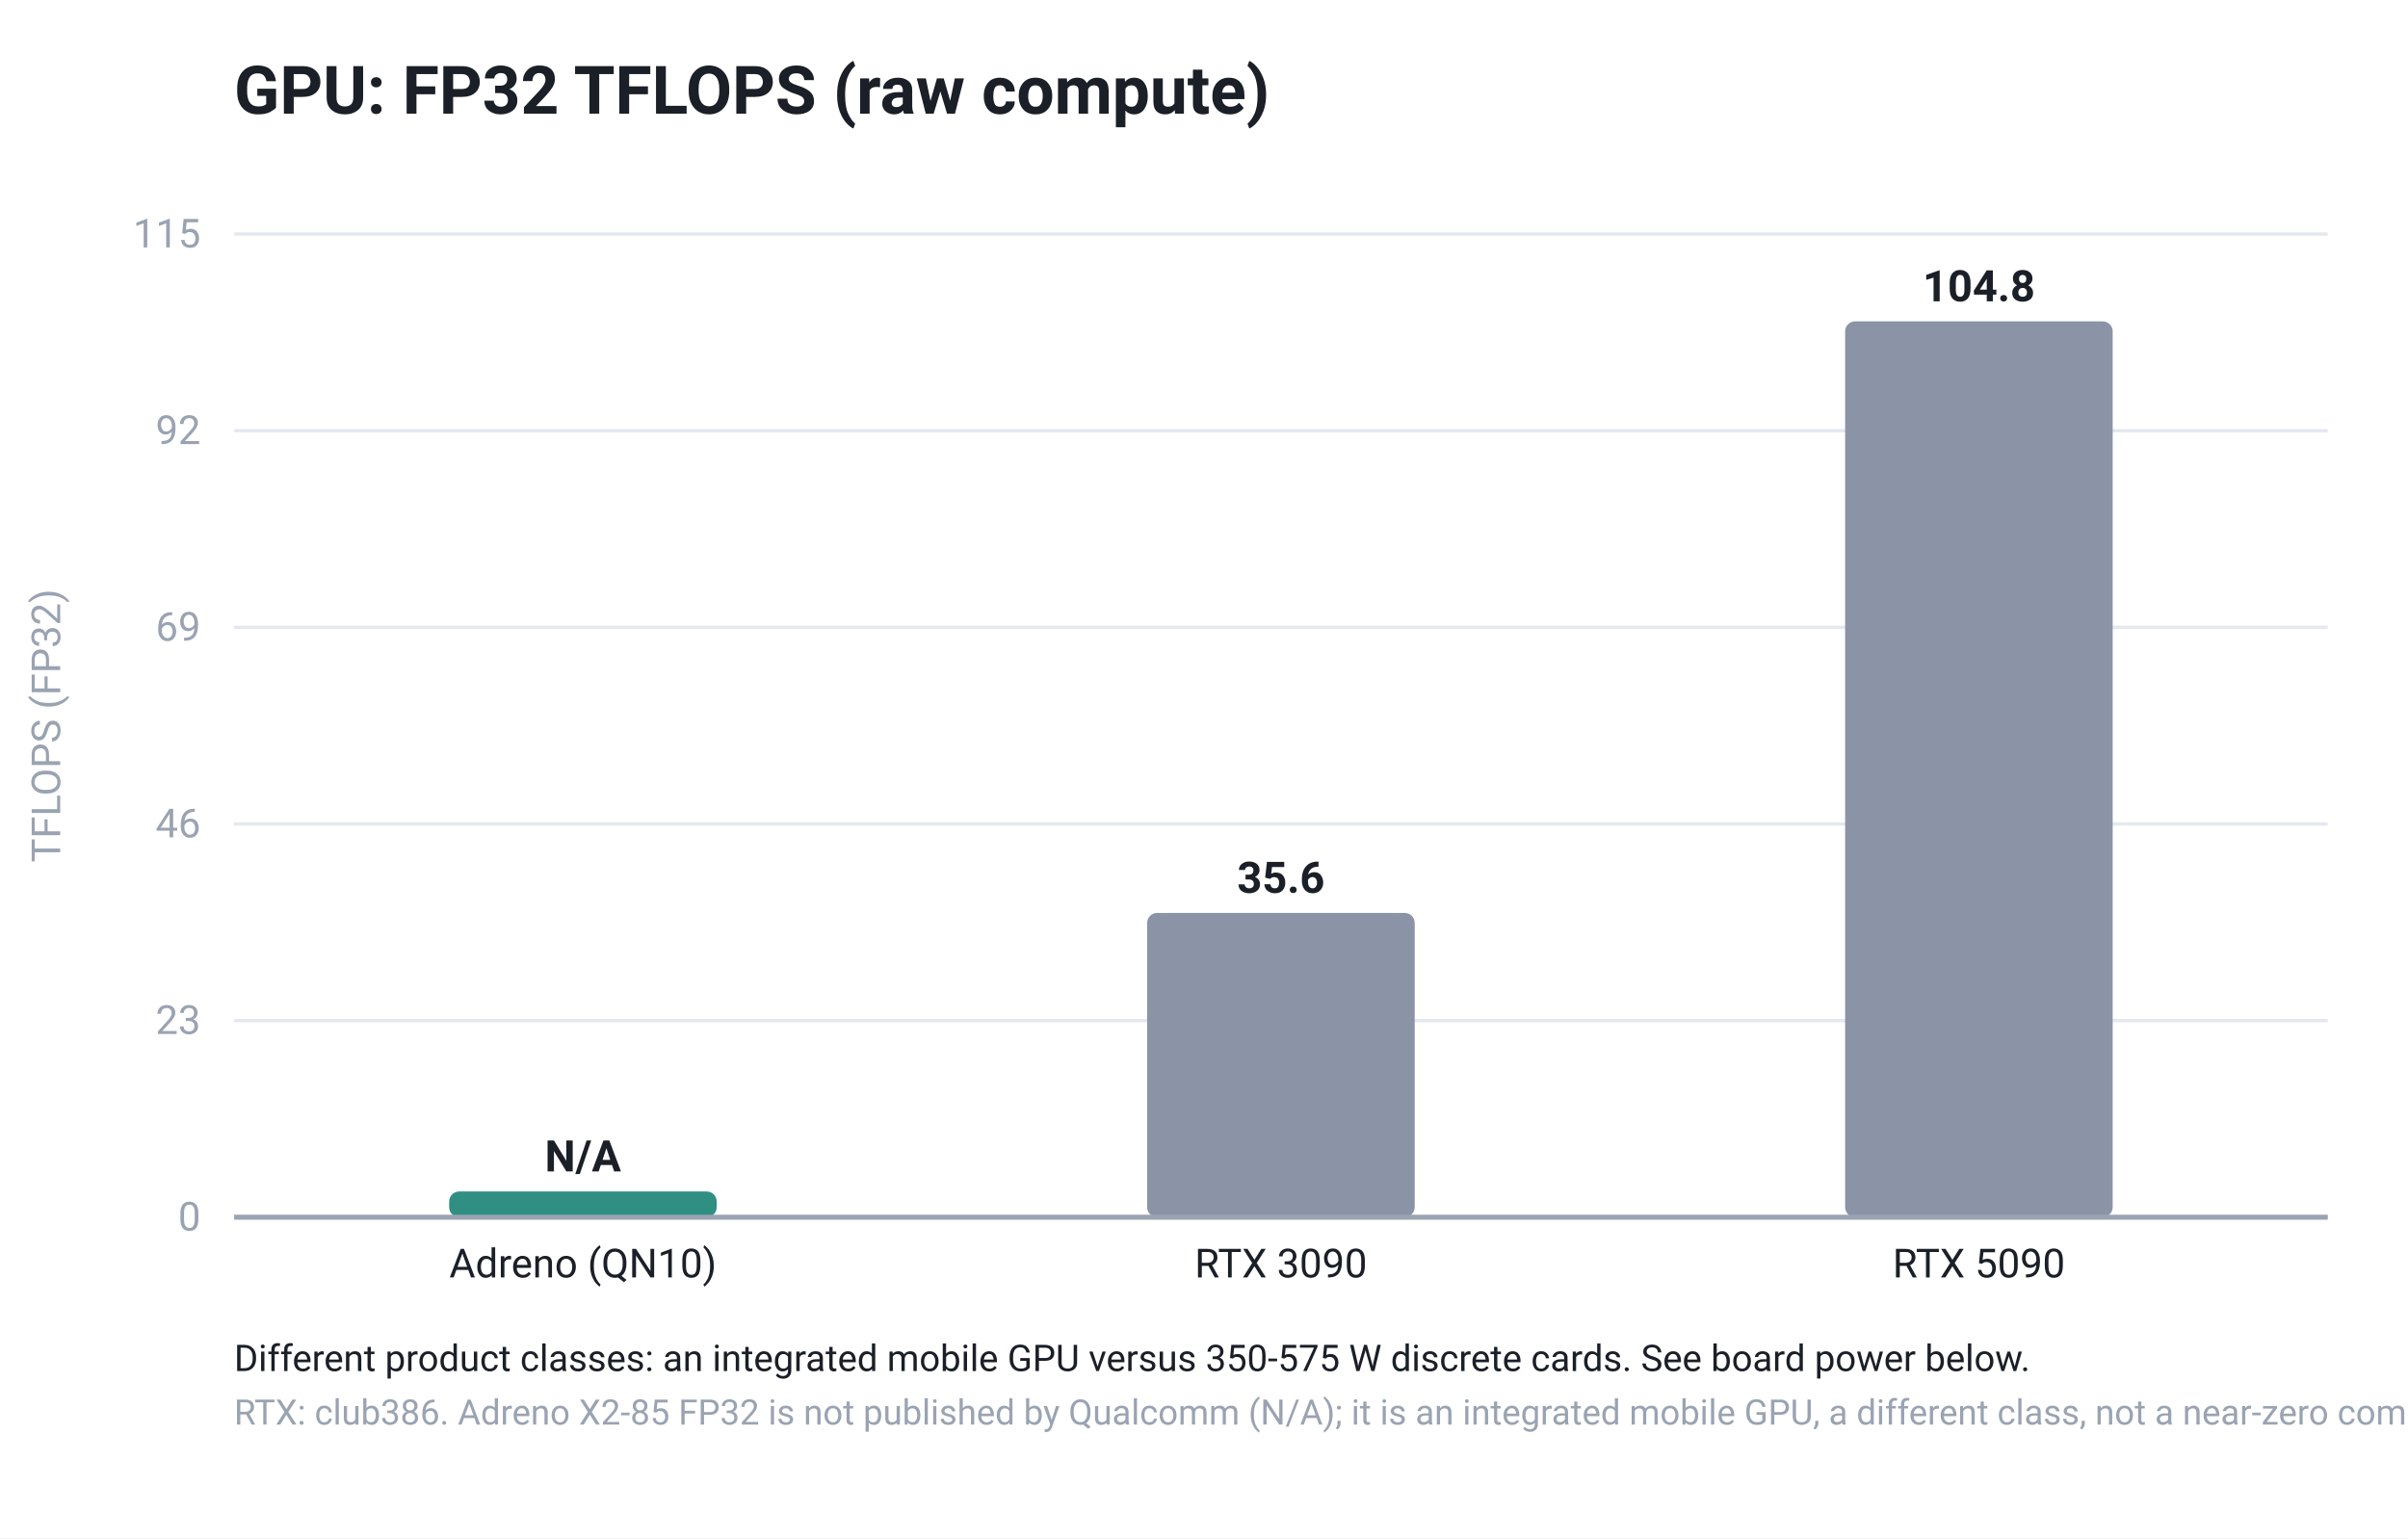
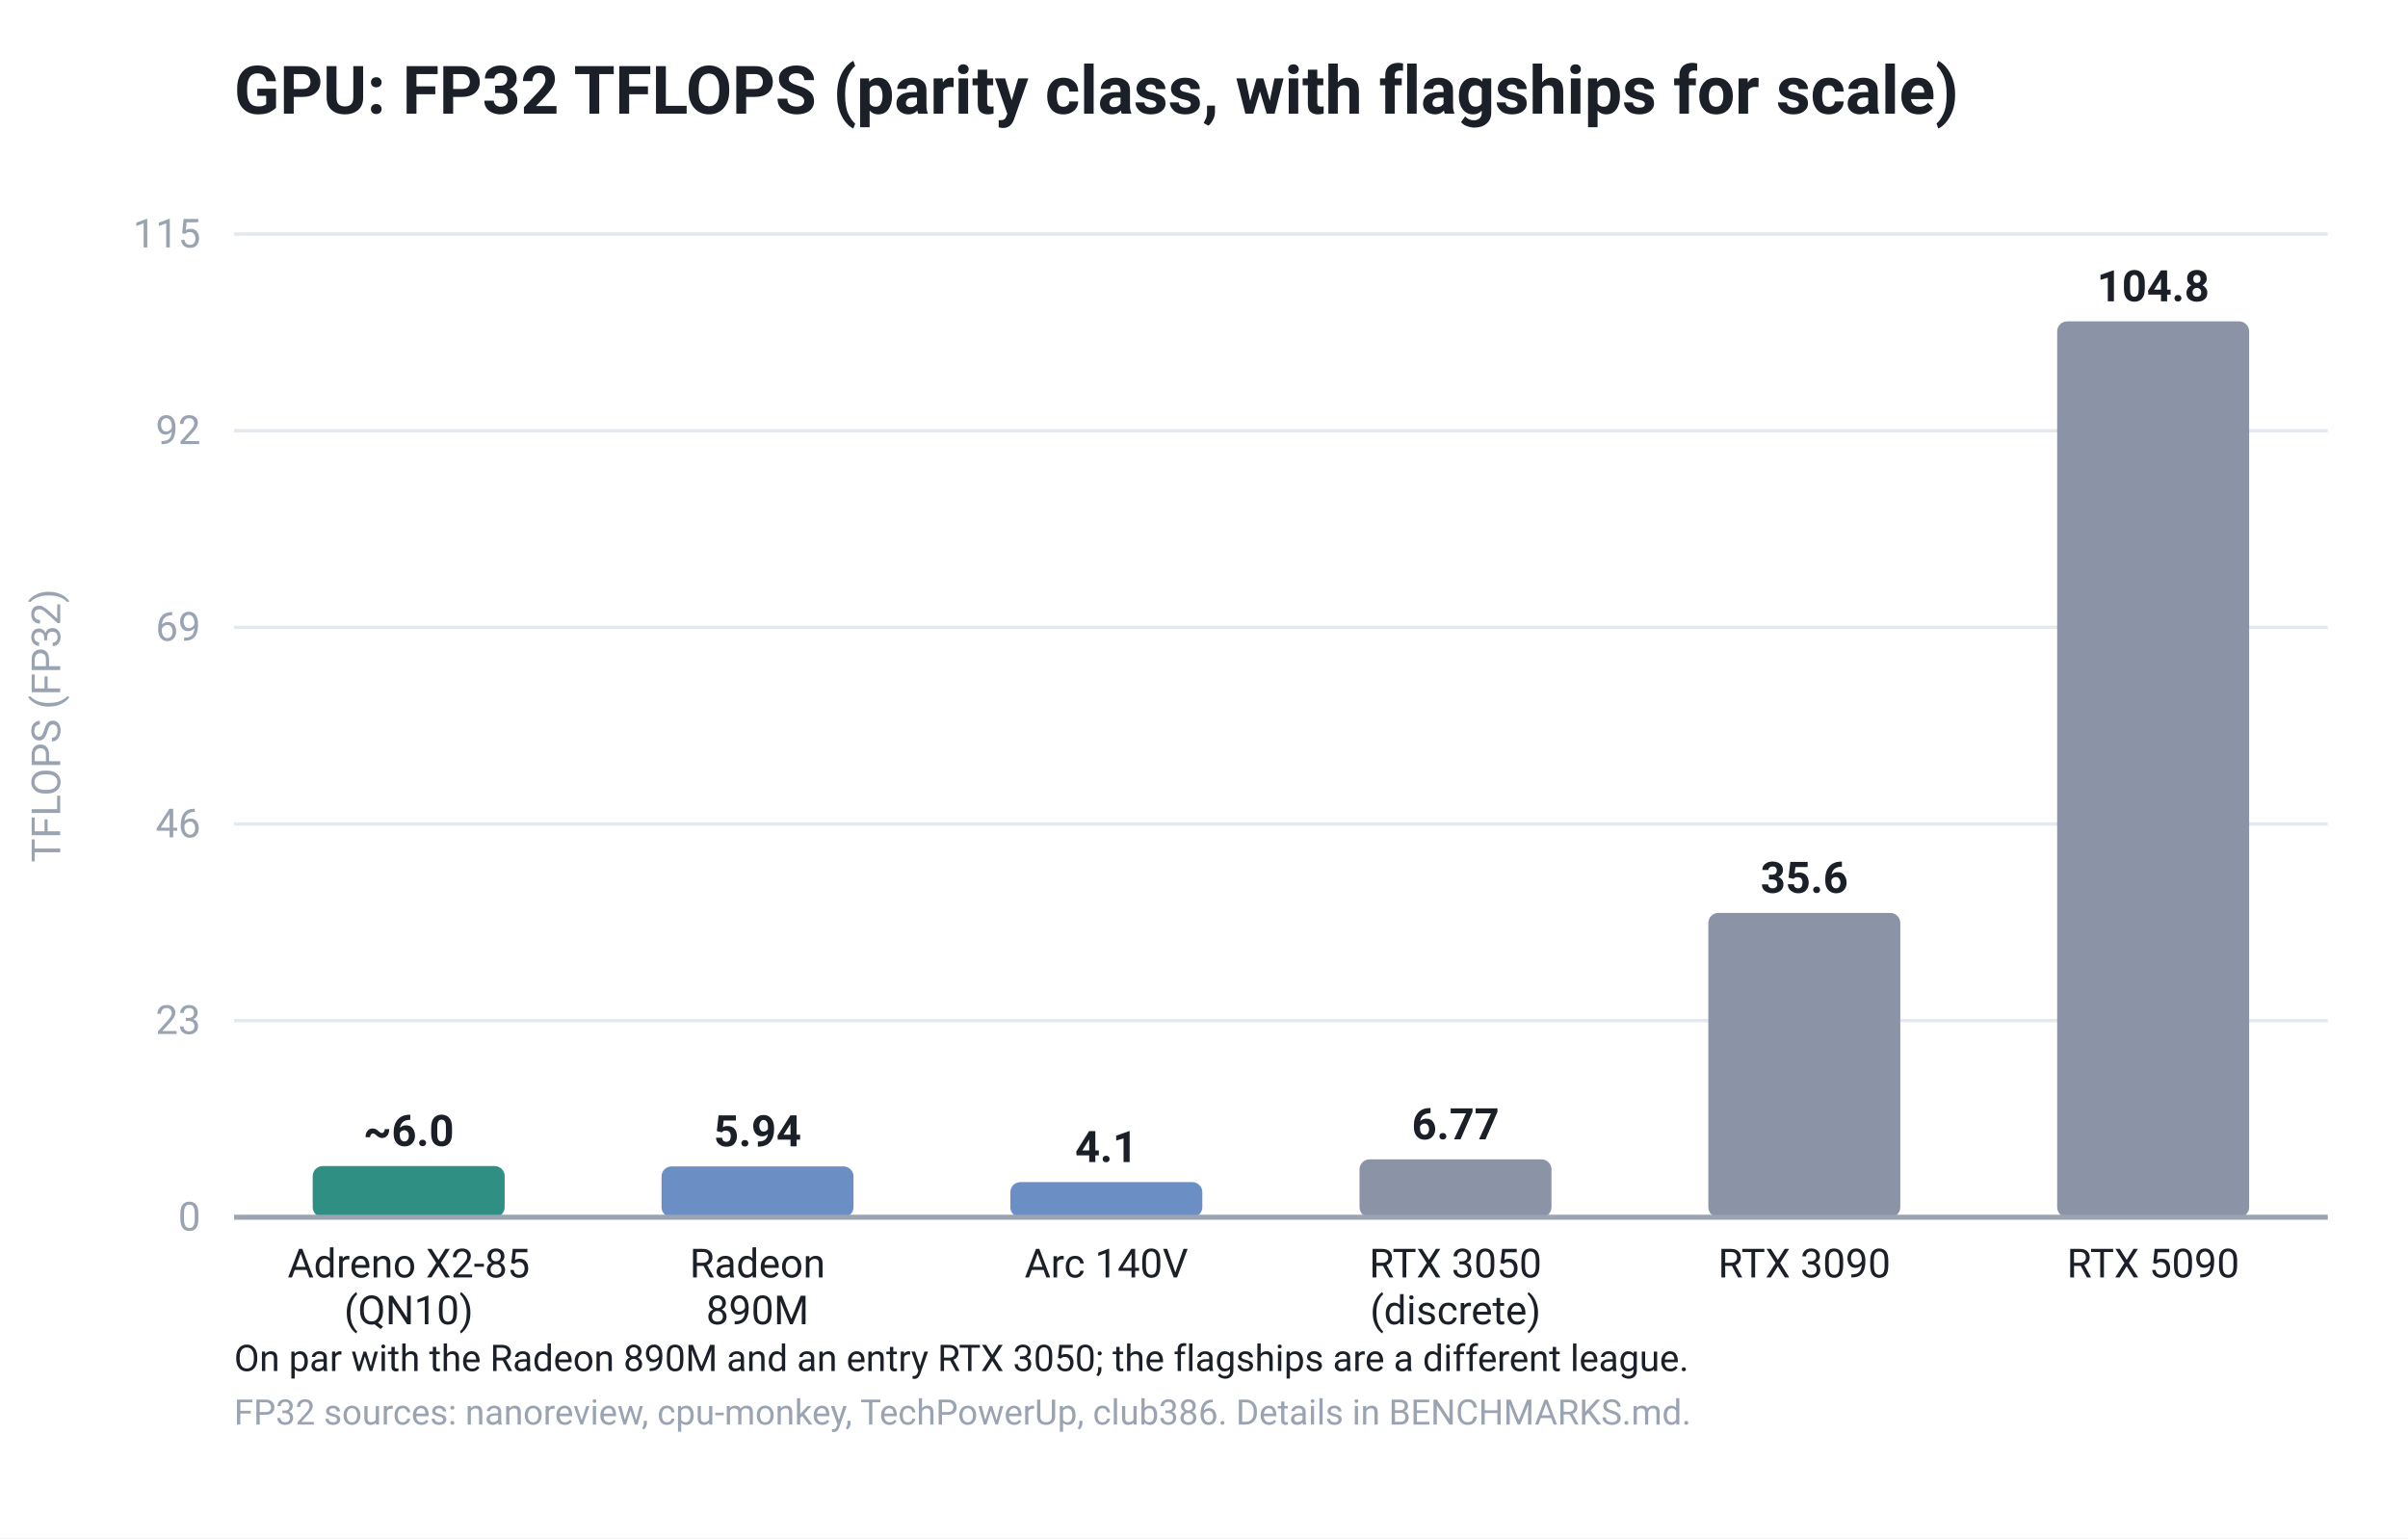
<svg xmlns="http://www.w3.org/2000/svg" width="720" height="460" viewBox="0 0 720 460" font-family="-apple-system,Segoe UI,Roboto,Helvetica,Arial,sans-serif">
  <rect width="720" height="460" fill="white" />
-   <text x="70" y="34" font-size="20" font-weight="700" fill="#1b1f27">GPU: FP32 TFLOPS (raw compute)</text>
+   <text x="70" y="34" font-size="20" font-weight="700" fill="#1b1f27">GPU: FP32 TFLOPS (parity class, with flagships for scale)</text>
  <line x1="70" y1="364.0" x2="696" y2="364.0" stroke="#e4e8ef" stroke-width="1" />
  <text x="60" y="368.0" font-size="12" text-anchor="end" fill="#9aa3b2">0</text>
  <line x1="70" y1="305.2" x2="696" y2="305.2" stroke="#e4e8ef" stroke-width="1" />
  <text x="60" y="309.2" font-size="12" text-anchor="end" fill="#9aa3b2">23</text>
  <line x1="70" y1="246.4" x2="696" y2="246.4" stroke="#e4e8ef" stroke-width="1" />
  <text x="60" y="250.4" font-size="12" text-anchor="end" fill="#9aa3b2">46</text>
  <line x1="70" y1="187.6" x2="696" y2="187.6" stroke="#e4e8ef" stroke-width="1" />
  <text x="60" y="191.6" font-size="12" text-anchor="end" fill="#9aa3b2">69</text>
  <line x1="70" y1="128.8" x2="696" y2="128.8" stroke="#e4e8ef" stroke-width="1" />
  <text x="60" y="132.8" font-size="12" text-anchor="end" fill="#9aa3b2">92</text>
  <line x1="70" y1="70.0" x2="696" y2="70.0" stroke="#e4e8ef" stroke-width="1" />
  <text x="60" y="74.0" font-size="12" text-anchor="end" fill="#9aa3b2">115</text>
  <text x="18" y="217" font-size="12" fill="#9aa3b2" transform="rotate(-90 18 217)" text-anchor="middle">TFLOPS (FP32)</text>
-   <rect x="134.3" y="356.3" width="80.0" height="7.7" rx="3" fill="#2f8f83" />
-   <text x="174.3" y="350.3" font-size="13" text-anchor="middle" fill="#1b1f27" font-weight="600">N/A</text>
-   <text x="174.3" y="382" font-size="12" text-anchor="middle" fill="#1b1f27">Adreno (QN10)</text>
-   <rect x="343.0" y="273.0" width="80.0" height="91.0" rx="3" fill="#8a94a6" />
-   <text x="383.0" y="267.0" font-size="13" text-anchor="middle" fill="#1b1f27" font-weight="600">35.6</text>
-   <text x="383.0" y="382" font-size="12" text-anchor="middle" fill="#1b1f27">RTX 3090</text>
-   <rect x="551.7" y="96.1" width="80.0" height="267.9" rx="3" fill="#8a94a6" />
-   <text x="591.7" y="90.1" font-size="13" text-anchor="middle" fill="#1b1f27" font-weight="600">104.8</text>
-   <text x="591.7" y="382" font-size="12" text-anchor="middle" fill="#1b1f27">RTX 5090</text>
+   <rect x="93.5" y="348.7" width="57.4" height="15.3" rx="3" fill="#2f8f83" />
+   <text x="122.2" y="342.7" font-size="13" text-anchor="middle" fill="#1b1f27" font-weight="600">~6.0</text>
+   <text x="122.2" y="382" font-size="12" text-anchor="middle" fill="#1b1f27">Adreno X2-85</text>
+   <text x="122.2" y="396" font-size="12" text-anchor="middle" fill="#1b1f27">(QN10)</text>
+   <rect x="197.8" y="348.8" width="57.4" height="15.2" rx="3" fill="#6b8fc4" />
+   <text x="226.5" y="342.8" font-size="13" text-anchor="middle" fill="#1b1f27" font-weight="600">5.94</text>
+   <text x="226.5" y="382" font-size="12" text-anchor="middle" fill="#1b1f27">Radeon</text>
+   <text x="226.5" y="396" font-size="12" text-anchor="middle" fill="#1b1f27">890M</text>
+   <rect x="302.1" y="353.5" width="57.4" height="10.5" rx="3" fill="#6b8fc4" />
+   <text x="330.8" y="347.5" font-size="13" text-anchor="middle" fill="#1b1f27" font-weight="600">4.1</text>
+   <text x="330.8" y="382" font-size="12" text-anchor="middle" fill="#1b1f27">Arc 140V</text>
+   <rect x="406.5" y="346.7" width="57.4" height="17.3" rx="3" fill="#8a94a6" />
+   <text x="435.2" y="340.7" font-size="13" text-anchor="middle" fill="#1b1f27" font-weight="600">6.77</text>
+   <text x="435.2" y="382" font-size="12" text-anchor="middle" fill="#1b1f27">RTX 3050</text>
+   <text x="435.2" y="396" font-size="12" text-anchor="middle" fill="#1b1f27">(discrete)</text>
+   <rect x="510.8" y="273.0" width="57.4" height="91.0" rx="3" fill="#8a94a6" />
+   <text x="539.5" y="267.0" font-size="13" text-anchor="middle" fill="#1b1f27" font-weight="600">35.6</text>
+   <text x="539.5" y="382" font-size="12" text-anchor="middle" fill="#1b1f27">RTX 3090</text>
+   <rect x="615.1" y="96.1" width="57.4" height="267.9" rx="3" fill="#8a94a6" />
+   <text x="643.8" y="90.1" font-size="13" text-anchor="middle" fill="#1b1f27" font-weight="600">104.8</text>
+   <text x="643.8" y="382" font-size="12" text-anchor="middle" fill="#1b1f27">RTX 5090</text>
  <line x1="70" y1="364" x2="696" y2="364" stroke="#9aa3b2" stroke-width="1.5" />
-   <text x="70" y="410" font-size="11" fill="#1b1f27">Different product classes: an integrated mobile GPU versus 350-575 W discrete cards. See board power below.</text>
-   <text x="70" y="426" font-size="10.5" fill="#9aa3b2">RTX: club386. Adreno X2-85 FP32 is not published by Qualcomm (N/A); it is an integrated mobile GPU, a different class, not a near-zero compute part.</text>
+   <text x="70" y="410" font-size="11" fill="#1b1f27">On par with the Radeon 890M and an entry RTX 3050; the flagships are a different league.</text>
+   <text x="70" y="426" font-size="10.5" fill="#9aa3b2">FP32 sources: nanoreview, cpu-monkey, TechPowerUp, club386. Details in BENCHMARKS.md.</text>
</svg>
